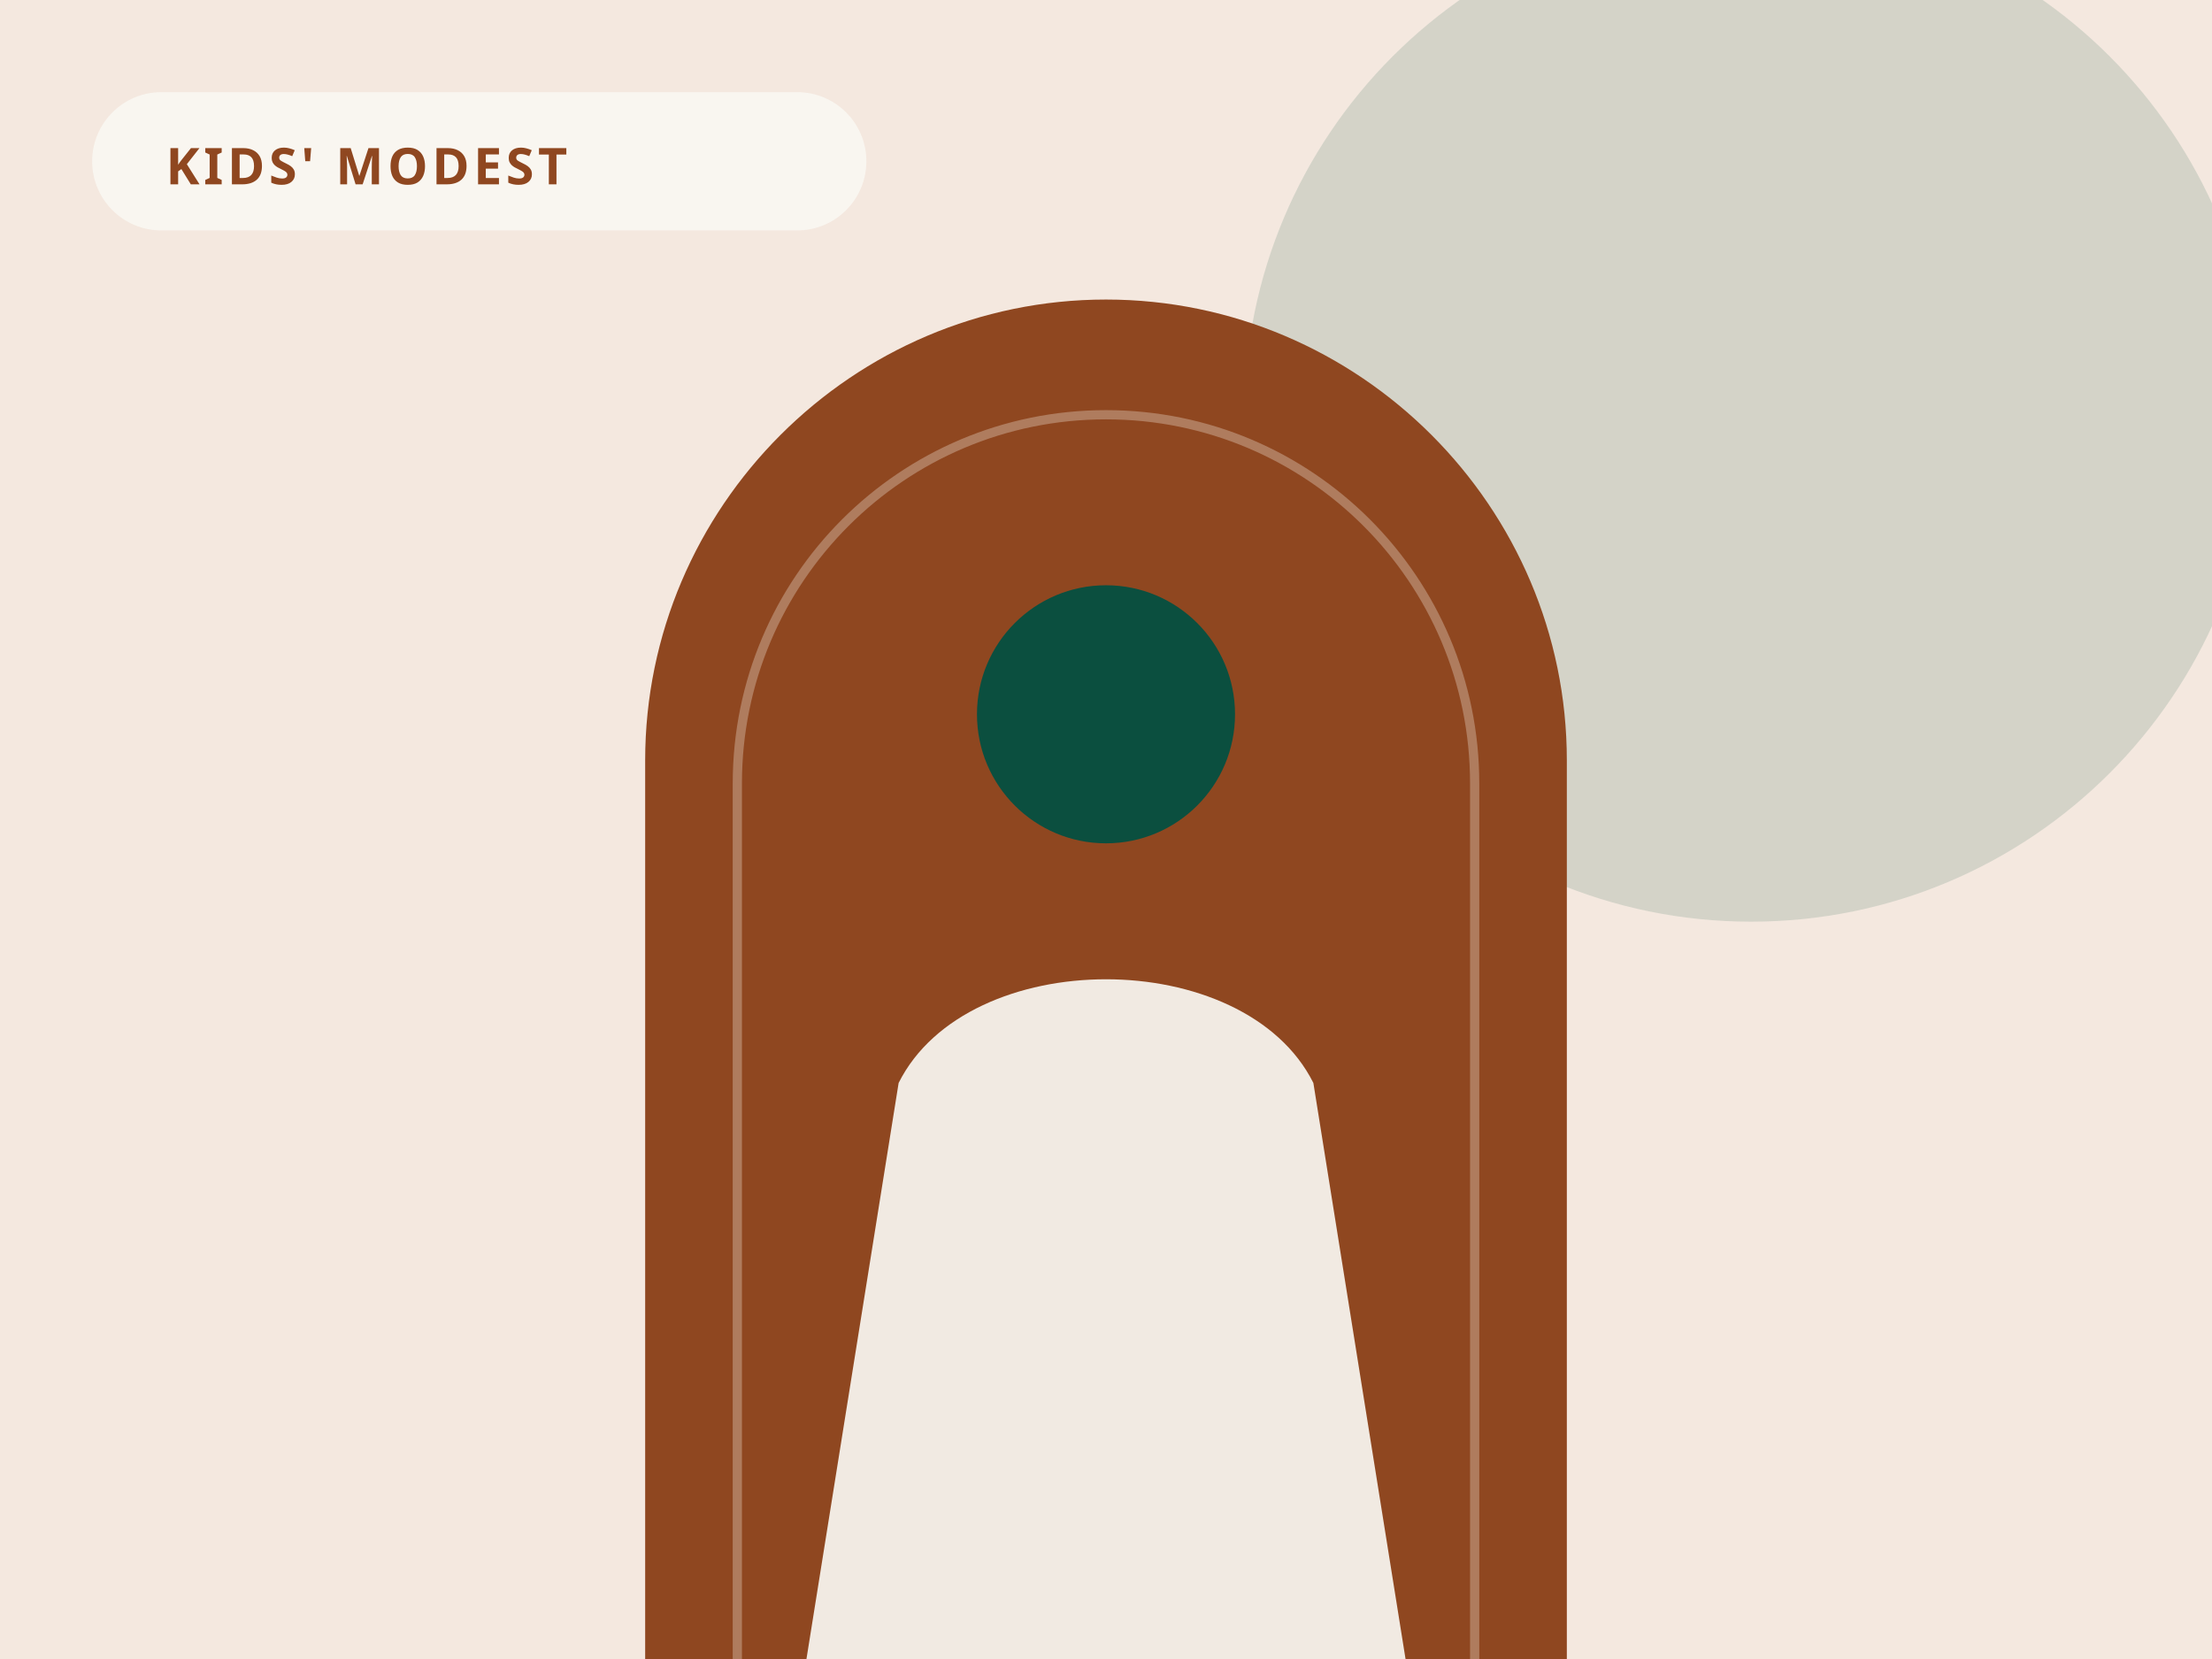
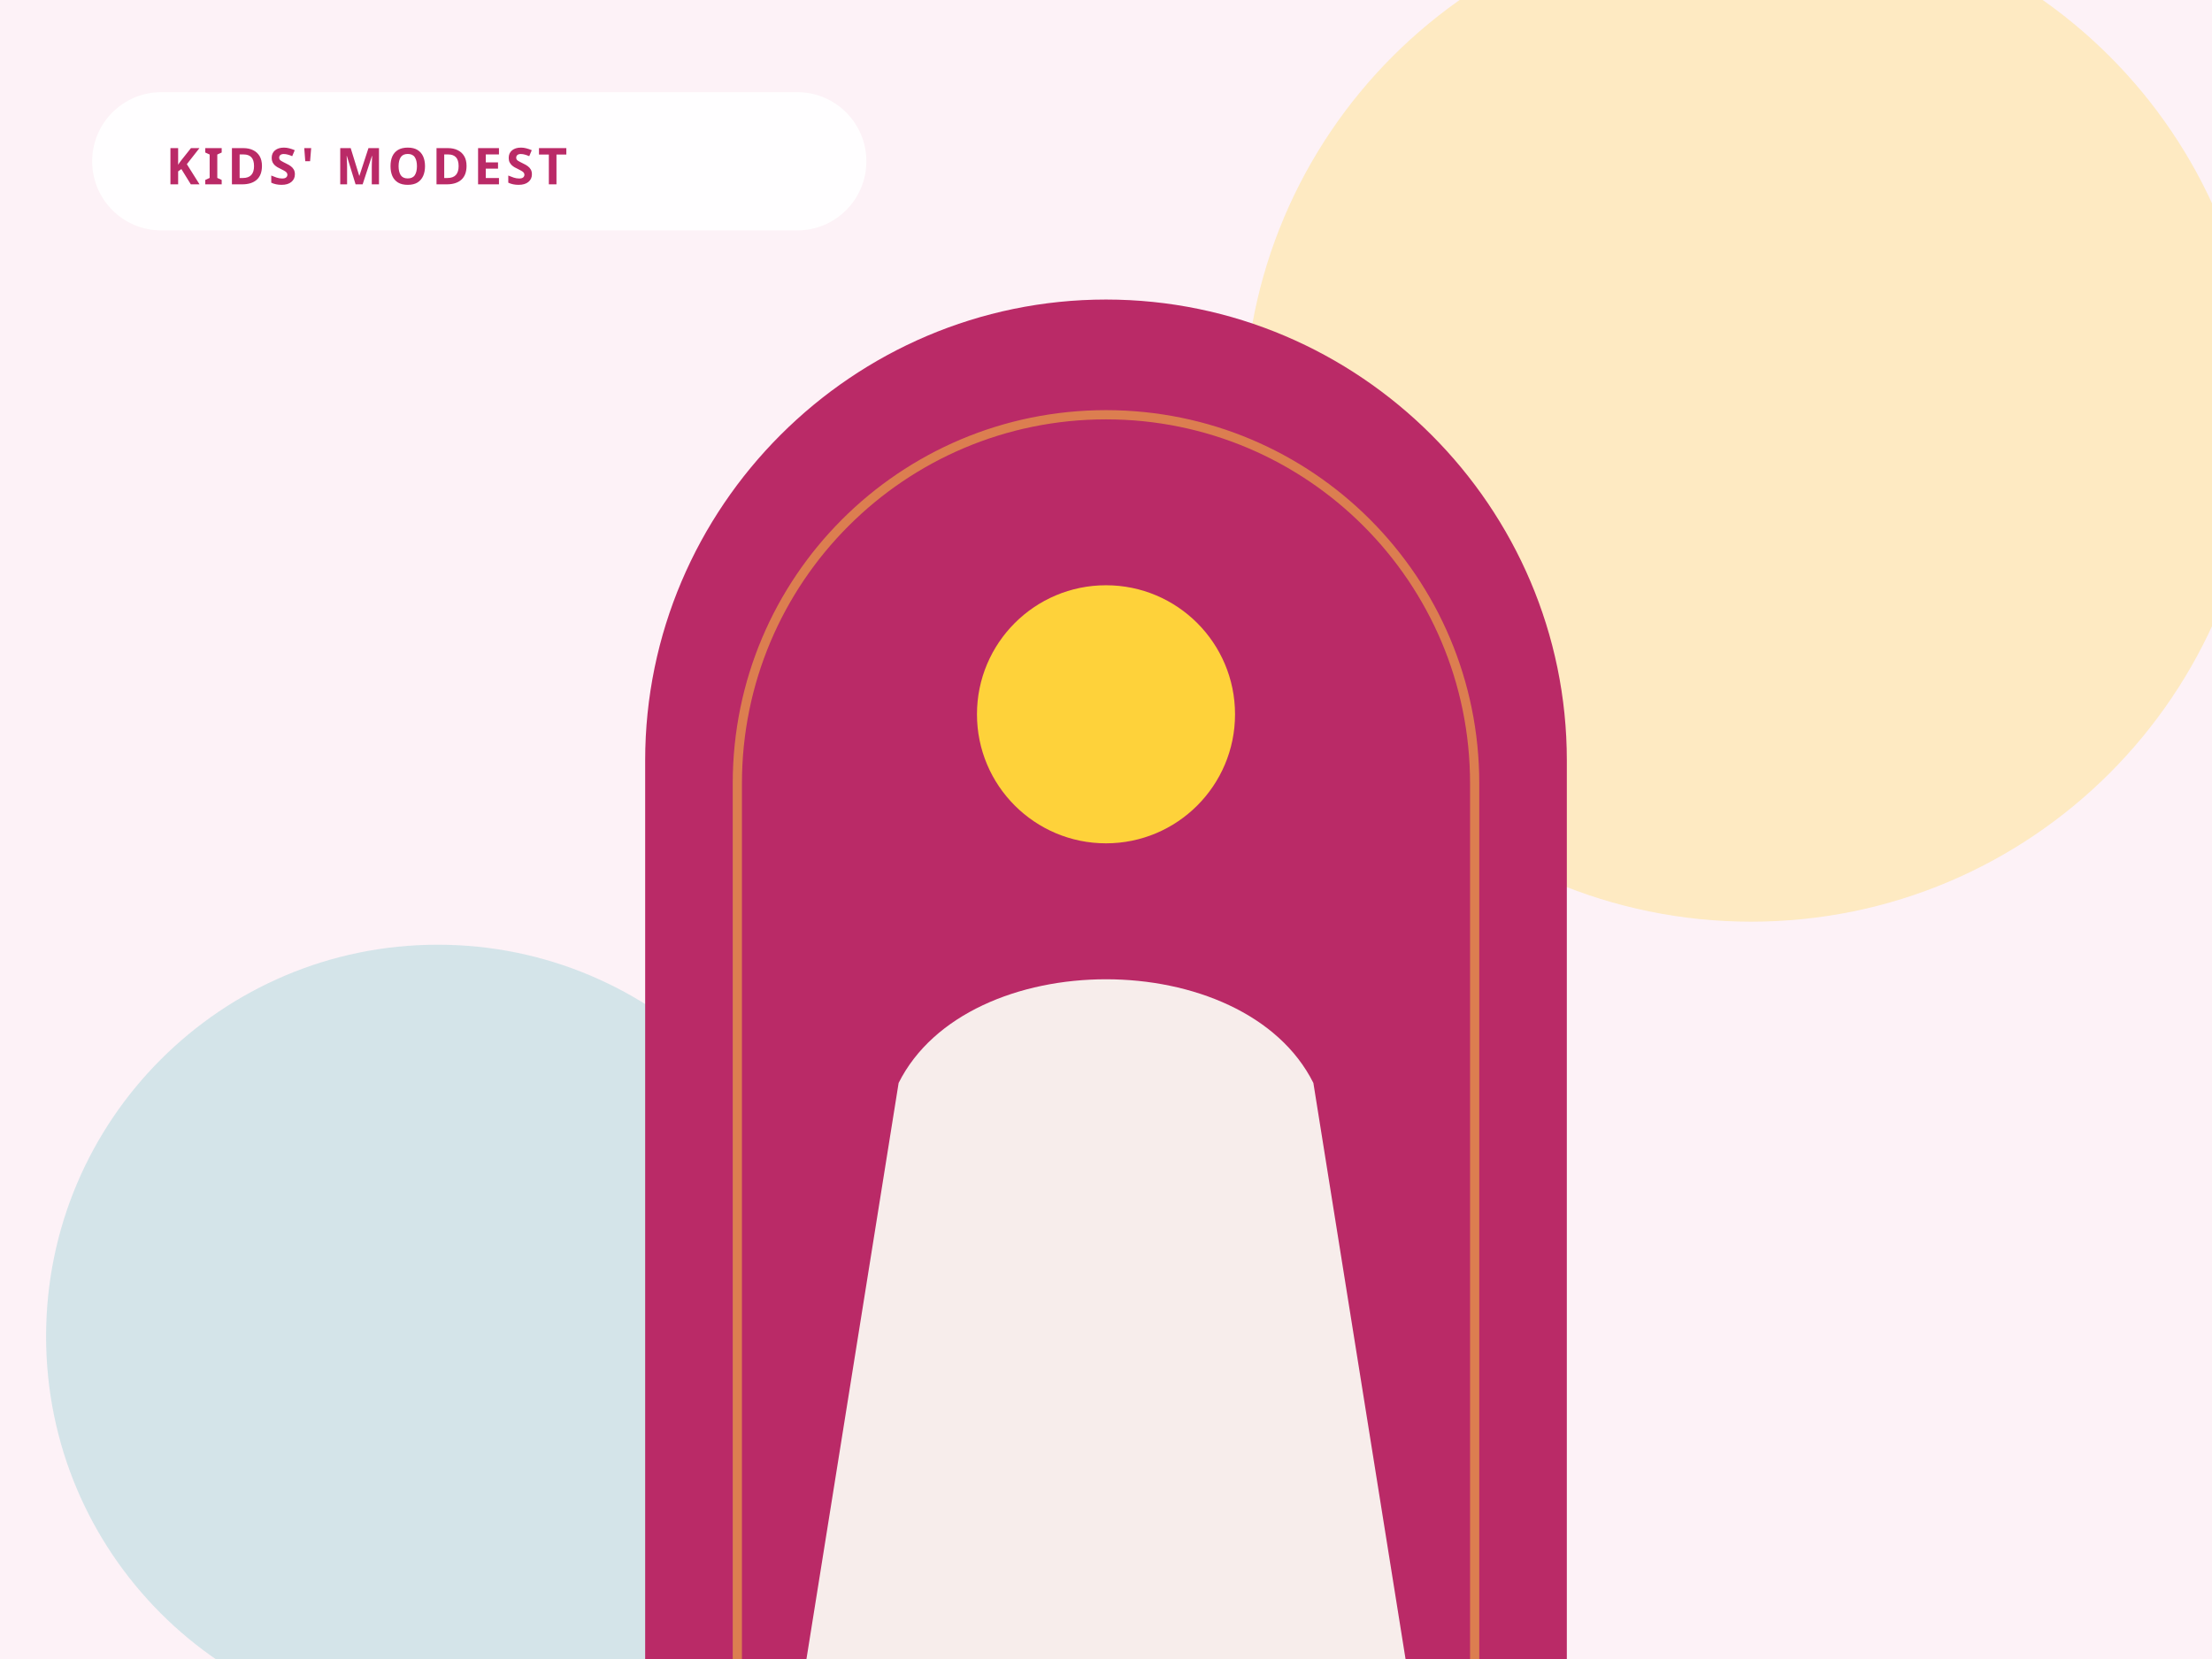
<svg xmlns="http://www.w3.org/2000/svg" viewBox="0 0 480 360" fill="none">
-   <rect width="480" height="360" fill="#F4E8DF" />
-   <circle cx="380" cy="90" r="110" fill="#0B4F3F" fill-opacity="0.14" />
-   <path d="M140 360V165C140 110 185 65 240 65C295 65 340 110 340 165V360H140Z" fill="#8F4720" />
-   <path d="M160 360V170C160 125.8 195.8 90 240 90C284.2 90 320 125.8 320 170V360" stroke="#FAF7F2" stroke-opacity="0.3" stroke-width="2" />
-   <circle cx="240" cy="155" r="28" fill="#0B4F3F" />
-   <path d="M195 235C210 205 270 205 285 235L305 360H175L195 235Z" fill="#FAF7F2" fill-opacity="0.92" />
-   <rect x="20" y="20" width="168" height="30" rx="15" fill="#FAF7F2" fill-opacity="0.92" />
-   <text x="36" y="40" fill="#8F4720" font-family="system-ui, sans-serif" font-size="11" font-weight="700" letter-spacing="0.08em">KIDS' MODEST</text>
+   <rect width="480" height="360" fill="#FDF2F7" />
+   <circle cx="380" cy="90" r="110" fill="#FED23A" fill-opacity="0.28" />
+   <circle cx="95" cy="290" r="85" fill="#1CA9B0" fill-opacity="0.18" />
+   <path d="M140 360V165C140 110 185 65 240 65C295 65 340 110 340 165V360H140Z" fill="#BA2A67" />
+   <path d="M160 360V170C160 125.8 195.8 90 240 90C284.2 90 320 125.8 320 170V360" stroke="#FED23A" stroke-opacity="0.5" stroke-width="2" />
+   <circle cx="240" cy="155" r="28" fill="#FED23A" />
+   <path d="M195 235C210 205 270 205 285 235L305 360H175L195 235Z" fill="#FAF7F2" fill-opacity="0.95" />
+   <rect x="20" y="20" width="168" height="30" rx="15" fill="#FFFFFF" fill-opacity="0.95" />
+   <text x="36" y="40" fill="#BA2A67" font-family="system-ui, sans-serif" font-size="11" font-weight="700" letter-spacing="0.08em">KIDS' MODEST</text>
</svg>
